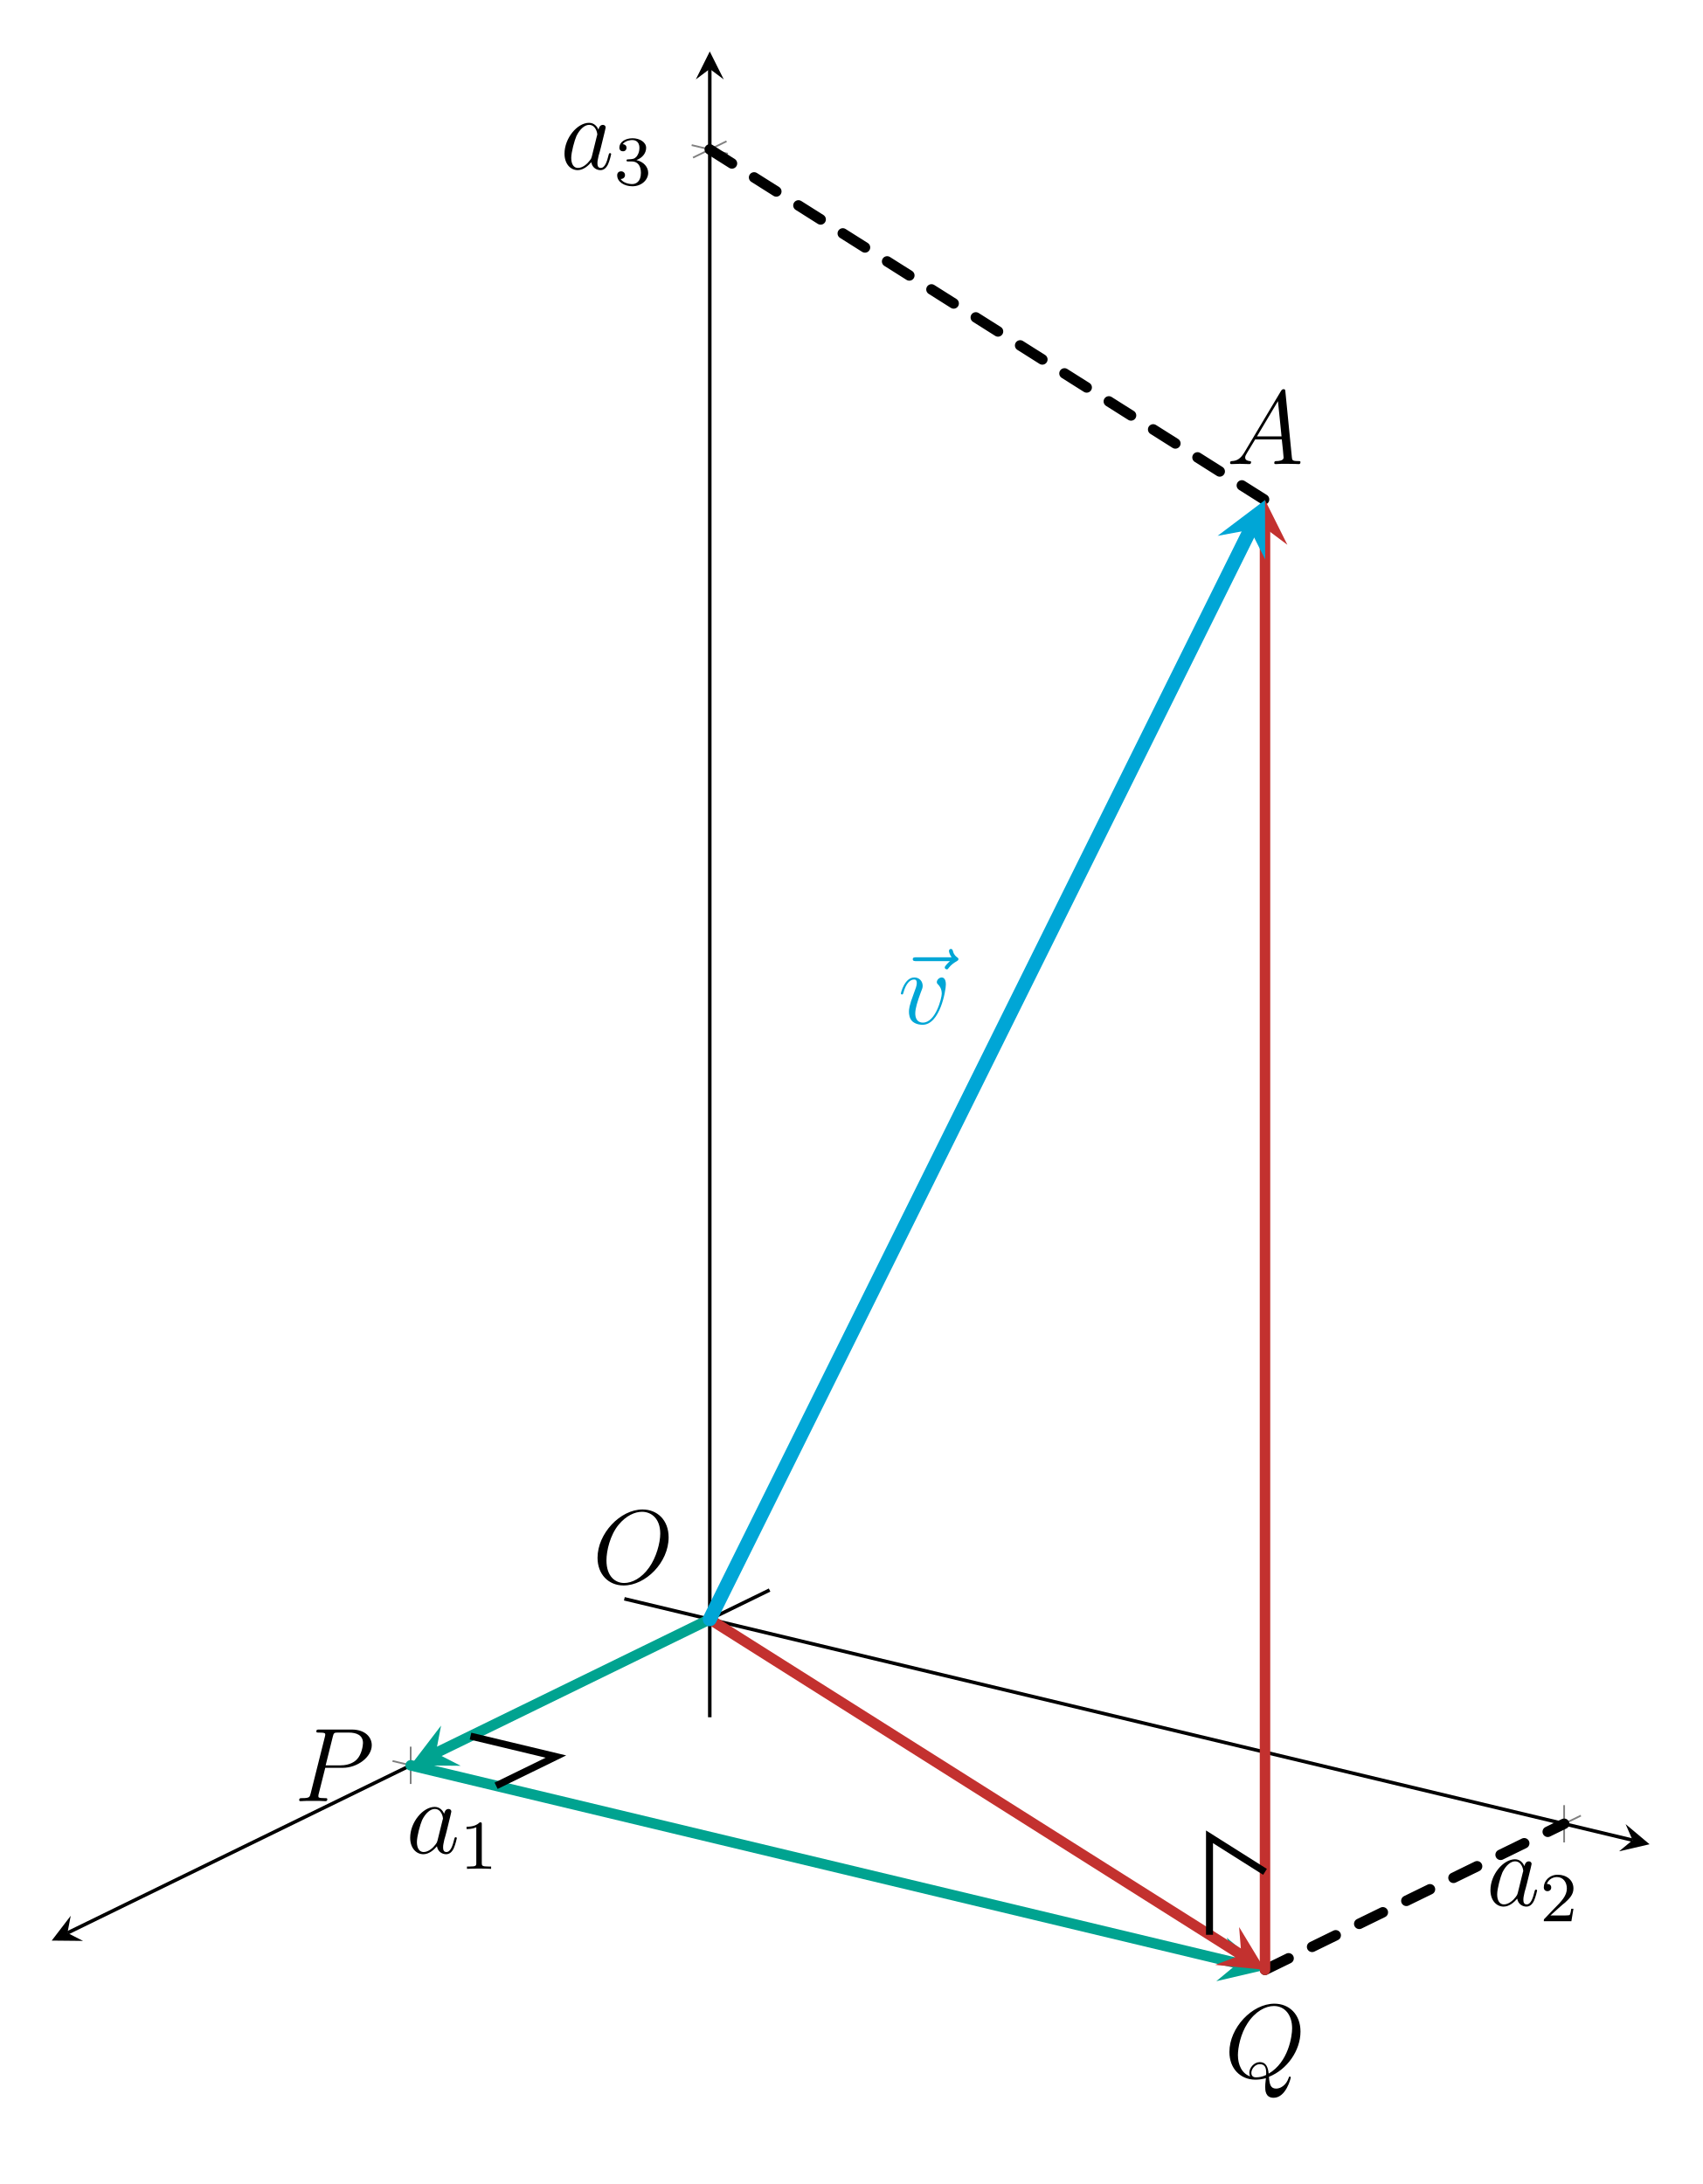
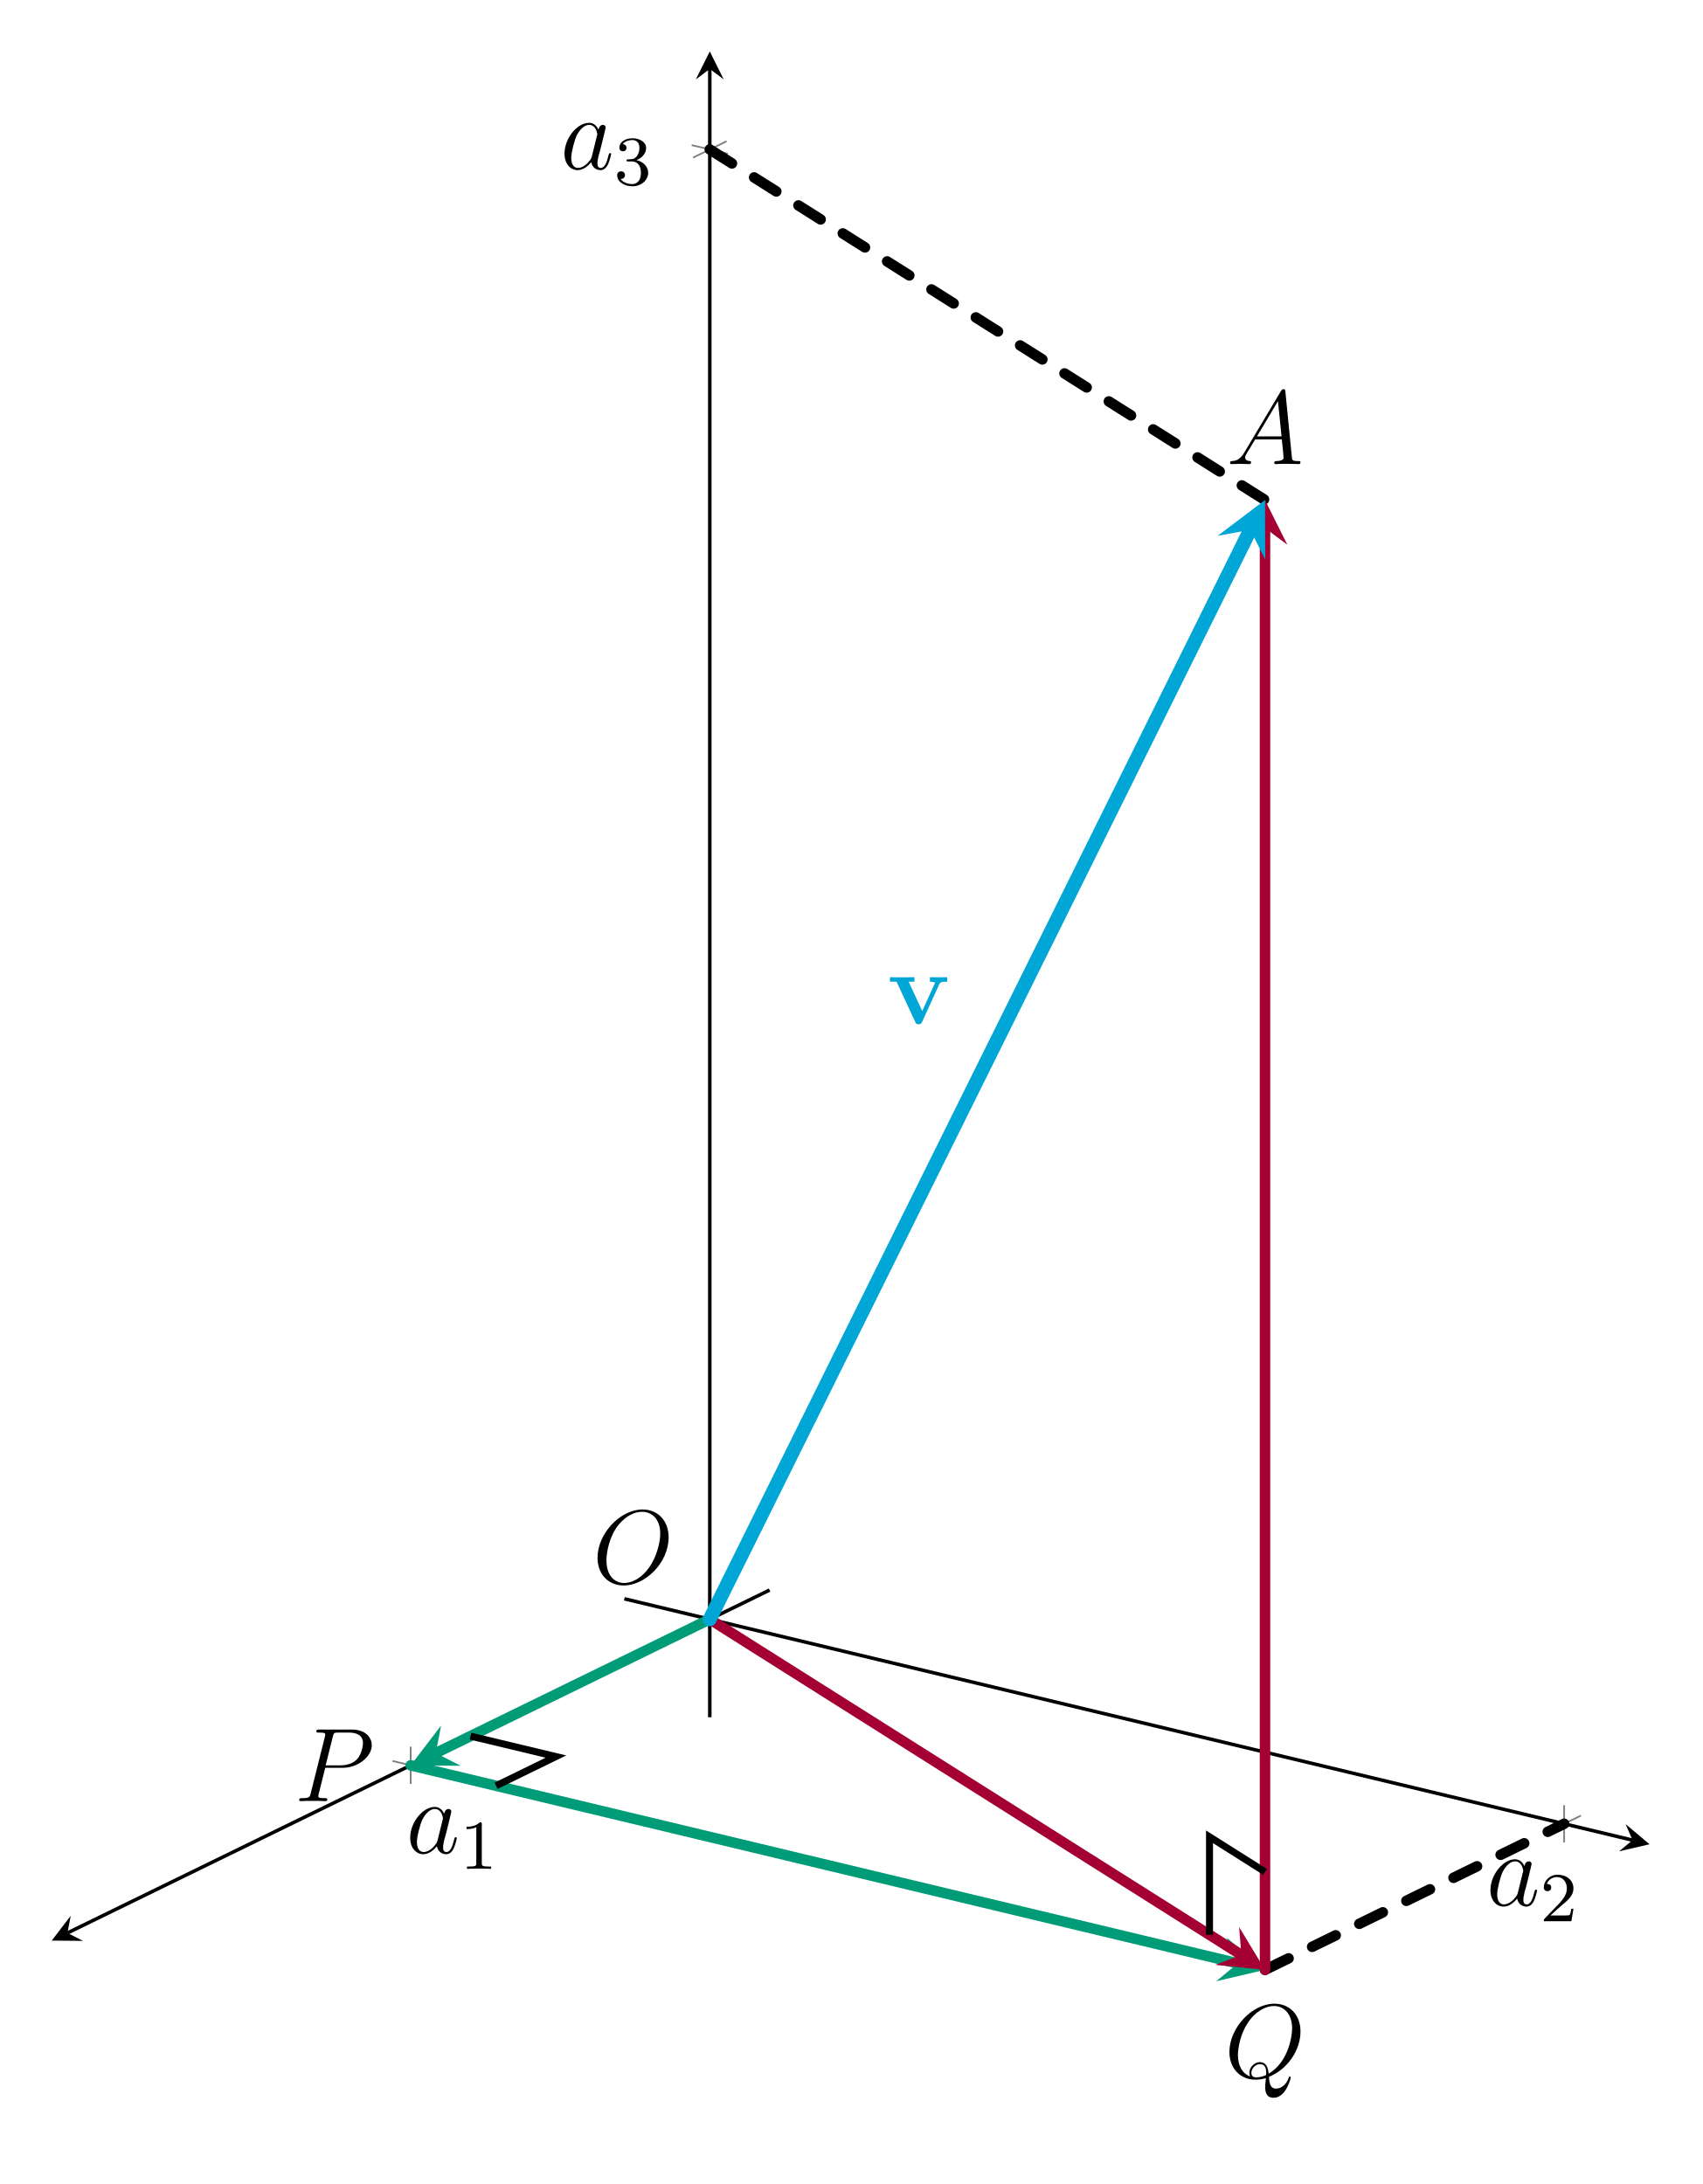
<svg xmlns="http://www.w3.org/2000/svg" xmlns:xlink="http://www.w3.org/1999/xlink" width="193.866pt" height="248.751pt" viewBox="0 0 193.866 248.751" version="1.2">
  <defs>
    <g>
      <symbol overflow="visible" id="glyph0-0">
        <path style="stroke:none;" d="" />
      </symbol>
      <symbol overflow="visible" id="glyph0-1">
        <path style="stroke:none;" d="M 3.594 -1.422 C 3.531 -1.219 3.531 -1.188 3.359 -0.969 C 3.109 -0.625 2.578 -0.125 2.016 -0.125 C 1.531 -0.125 1.25 -0.562 1.25 -1.266 C 1.25 -1.922 1.625 -3.266 1.844 -3.766 C 2.25 -4.594 2.812 -5.031 3.281 -5.031 C 4.078 -5.031 4.219 -4.047 4.219 -3.953 C 4.219 -3.938 4.188 -3.781 4.172 -3.766 Z M 4.359 -4.484 C 4.219 -4.781 3.906 -5.266 3.281 -5.266 C 1.938 -5.266 0.484 -3.516 0.484 -1.75 C 0.484 -0.578 1.172 0.125 1.984 0.125 C 2.641 0.125 3.203 -0.391 3.531 -0.781 C 3.656 -0.078 4.219 0.125 4.578 0.125 C 4.938 0.125 5.219 -0.094 5.438 -0.531 C 5.625 -0.938 5.797 -1.656 5.797 -1.703 C 5.797 -1.766 5.734 -1.812 5.672 -1.812 C 5.562 -1.812 5.547 -1.75 5.5 -1.578 C 5.328 -0.875 5.094 -0.125 4.609 -0.125 C 4.266 -0.125 4.234 -0.438 4.234 -0.672 C 4.234 -0.938 4.281 -1.078 4.375 -1.547 C 4.469 -1.844 4.531 -2.094 4.625 -2.453 C 5.062 -4.234 5.172 -4.672 5.172 -4.734 C 5.172 -4.906 5.031 -5.031 4.859 -5.031 C 4.484 -5.031 4.375 -4.625 4.359 -4.484 Z M 4.359 -4.484 " />
      </symbol>
      <symbol overflow="visible" id="glyph0-2">
        <path style="stroke:none;" d="M 2.031 -1.328 C 1.609 -0.625 1.203 -0.375 0.625 -0.344 C 0.5 -0.328 0.406 -0.328 0.406 -0.125 C 0.406 -0.047 0.469 0 0.547 0 C 0.766 0 1.297 -0.031 1.516 -0.031 C 1.859 -0.031 2.25 0 2.578 0 C 2.656 0 2.797 0 2.797 -0.234 C 2.797 -0.328 2.703 -0.344 2.625 -0.344 C 2.359 -0.375 2.125 -0.469 2.125 -0.75 C 2.125 -0.922 2.203 -1.047 2.359 -1.312 L 3.266 -2.812 L 6.297 -2.812 C 6.312 -2.703 6.312 -2.609 6.328 -2.5 C 6.359 -2.203 6.5 -0.953 6.5 -0.734 C 6.5 -0.375 5.891 -0.344 5.703 -0.344 C 5.578 -0.344 5.438 -0.344 5.438 -0.125 C 5.438 0 5.547 0 5.625 0 C 5.828 0 6.062 -0.031 6.266 -0.031 L 6.953 -0.031 C 7.672 -0.031 8.203 0 8.219 0 C 8.297 0 8.422 0 8.422 -0.234 C 8.422 -0.344 8.328 -0.344 8.141 -0.344 C 7.484 -0.344 7.469 -0.453 7.438 -0.812 L 6.703 -8.266 C 6.688 -8.5 6.641 -8.531 6.5 -8.531 C 6.391 -8.531 6.312 -8.5 6.203 -8.328 Z M 3.469 -3.156 L 5.859 -7.172 L 6.266 -3.156 Z M 3.469 -3.156 " />
      </symbol>
      <symbol overflow="visible" id="glyph0-3">
        <path style="stroke:none;" d="M 5.078 -0.078 C 7.141 -0.891 8.672 -3.062 8.672 -5.234 C 8.672 -7.203 7.375 -8.406 5.703 -8.406 C 3.156 -8.406 0.578 -5.656 0.578 -2.906 C 0.578 -1.031 1.812 0.25 3.547 0.25 C 3.953 0.25 4.344 0.188 4.734 0.078 C 4.656 0.781 4.656 0.844 4.656 1.078 C 4.656 1.422 4.656 2.312 5.609 2.312 C 7.031 2.312 7.562 0.078 7.562 0.016 C 7.562 -0.062 7.516 -0.109 7.453 -0.109 C 7.375 -0.109 7.359 -0.047 7.312 0.078 C 7.062 0.828 6.438 1.266 5.906 1.266 C 5.297 1.266 5.141 0.844 5.078 -0.078 Z M 2.938 -0.125 C 2 -0.453 1.547 -1.438 1.547 -2.547 C 1.547 -3.375 1.844 -4.969 2.641 -6.172 C 3.516 -7.531 4.703 -8.141 5.641 -8.141 C 6.875 -8.141 7.719 -7.141 7.719 -5.594 C 7.719 -4.703 7.297 -1.75 5.047 -0.438 C 4.984 -1.031 4.828 -1.75 4.031 -1.75 C 3.391 -1.75 2.844 -1.109 2.844 -0.531 C 2.844 -0.391 2.891 -0.219 2.938 -0.125 Z M 4.75 -0.281 C 4.328 -0.078 3.953 -0.016 3.609 -0.016 C 3.5 -0.016 3.078 -0.016 3.078 -0.531 C 3.078 -0.969 3.5 -1.516 4.031 -1.516 C 4.625 -1.516 4.766 -1.109 4.766 -0.516 C 4.766 -0.438 4.766 -0.344 4.75 -0.281 Z M 4.75 -0.281 " />
      </symbol>
      <symbol overflow="visible" id="glyph0-4">
        <path style="stroke:none;" d="M 3.531 -3.797 L 5.531 -3.797 C 7.188 -3.797 8.828 -5.016 8.828 -6.375 C 8.828 -7.312 8.047 -8.156 6.547 -8.156 L 2.859 -8.156 C 2.625 -8.156 2.516 -8.156 2.516 -7.922 C 2.516 -7.812 2.625 -7.812 2.812 -7.812 C 3.531 -7.812 3.531 -7.719 3.531 -7.578 C 3.531 -7.562 3.531 -7.484 3.484 -7.312 L 1.875 -0.891 C 1.766 -0.469 1.75 -0.344 0.906 -0.344 C 0.688 -0.344 0.562 -0.344 0.562 -0.125 C 0.562 0 0.672 0 0.734 0 C 0.969 0 1.203 -0.031 1.438 -0.031 L 2.828 -0.031 C 3.062 -0.031 3.312 0 3.531 0 C 3.625 0 3.766 0 3.766 -0.234 C 3.766 -0.344 3.656 -0.344 3.469 -0.344 C 2.75 -0.344 2.75 -0.438 2.75 -0.547 C 2.75 -0.609 2.75 -0.688 2.766 -0.75 Z M 4.391 -7.344 C 4.5 -7.781 4.547 -7.812 5.016 -7.812 L 6.203 -7.812 C 7.094 -7.812 7.828 -7.516 7.828 -6.625 C 7.828 -6.312 7.672 -5.297 7.125 -4.75 C 6.922 -4.531 6.344 -4.078 5.266 -4.078 L 3.578 -4.078 Z M 4.391 -7.344 " />
      </symbol>
      <symbol overflow="visible" id="glyph0-5">
        <path style="stroke:none;" d="M 8.672 -5.234 C 8.672 -7.203 7.375 -8.406 5.703 -8.406 C 3.156 -8.406 0.578 -5.656 0.578 -2.906 C 0.578 -1.031 1.812 0.25 3.547 0.25 C 6.047 0.25 8.672 -2.359 8.672 -5.234 Z M 3.609 -0.031 C 2.641 -0.031 1.594 -0.734 1.594 -2.609 C 1.594 -3.688 2 -5.469 2.969 -6.656 C 3.844 -7.719 4.844 -8.141 5.641 -8.141 C 6.703 -8.141 7.719 -7.375 7.719 -5.656 C 7.719 -4.594 7.266 -2.938 6.453 -1.797 C 5.594 -0.578 4.5 -0.031 3.609 -0.031 Z M 3.609 -0.031 " />
      </symbol>
-       <symbol overflow="visible" id="glyph0-6">
-         <path style="stroke:none;" d="M 6.391 -7.125 C 6.25 -7 5.797 -6.578 5.797 -6.406 C 5.797 -6.297 5.906 -6.188 6.031 -6.188 C 6.141 -6.188 6.188 -6.25 6.266 -6.375 C 6.547 -6.734 6.875 -6.953 7.156 -7.109 C 7.266 -7.188 7.359 -7.219 7.359 -7.359 C 7.359 -7.469 7.266 -7.516 7.188 -7.578 C 6.859 -7.812 6.766 -8.125 6.734 -8.266 C 6.703 -8.375 6.656 -8.516 6.5 -8.516 C 6.422 -8.516 6.281 -8.469 6.281 -8.281 C 6.281 -8.172 6.344 -7.891 6.578 -7.562 L 2.562 -7.562 C 2.359 -7.562 2.156 -7.562 2.156 -7.344 C 2.156 -7.125 2.375 -7.125 2.562 -7.125 Z M 6.391 -7.125 " />
-       </symbol>
-       <symbol overflow="visible" id="glyph0-7">
-         <path style="stroke:none;" d="M 5.453 -4.469 C 5.453 -5.219 5.078 -5.266 4.984 -5.266 C 4.688 -5.266 4.422 -4.984 4.422 -4.734 C 4.422 -4.594 4.516 -4.516 4.562 -4.469 C 4.672 -4.359 4.984 -4.031 4.984 -3.422 C 4.984 -2.906 4.281 -0.125 2.844 -0.125 C 2.109 -0.125 1.969 -0.734 1.969 -1.172 C 1.969 -1.766 2.25 -2.609 2.562 -3.469 C 2.75 -3.953 2.812 -4.078 2.812 -4.312 C 2.812 -4.812 2.453 -5.266 1.859 -5.266 C 0.766 -5.266 0.328 -3.531 0.328 -3.438 C 0.328 -3.391 0.375 -3.328 0.453 -3.328 C 0.562 -3.328 0.578 -3.375 0.625 -3.547 C 0.906 -4.578 1.375 -5.031 1.828 -5.031 C 1.938 -5.031 2.141 -5.031 2.141 -4.625 C 2.141 -4.328 2 -3.969 1.828 -3.516 C 1.25 -2 1.25 -1.625 1.25 -1.344 C 1.25 -1.078 1.297 -0.578 1.656 -0.25 C 2.094 0.125 2.688 0.125 2.797 0.125 C 4.781 0.125 5.453 -3.781 5.453 -4.469 Z M 5.453 -4.469 " />
-       </symbol>
      <symbol overflow="visible" id="glyph1-0">
        <path style="stroke:none;" d="" />
      </symbol>
      <symbol overflow="visible" id="glyph1-1">
        <path style="stroke:none;" d="M 2.5 -5.078 C 2.5 -5.297 2.484 -5.297 2.266 -5.297 C 1.938 -4.984 1.516 -4.797 0.766 -4.797 L 0.766 -4.531 C 0.984 -4.531 1.406 -4.531 1.875 -4.734 L 1.875 -0.656 C 1.875 -0.359 1.844 -0.266 1.094 -0.266 L 0.812 -0.266 L 0.812 0 C 1.141 -0.031 1.828 -0.031 2.188 -0.031 C 2.547 -0.031 3.234 -0.031 3.562 0 L 3.562 -0.266 L 3.281 -0.266 C 2.531 -0.266 2.5 -0.359 2.5 -0.656 Z M 2.5 -5.078 " />
      </symbol>
      <symbol overflow="visible" id="glyph1-2">
        <path style="stroke:none;" d="M 2.25 -1.625 C 2.375 -1.75 2.703 -2.016 2.844 -2.125 C 3.328 -2.578 3.797 -3.016 3.797 -3.734 C 3.797 -4.688 3 -5.297 2.016 -5.297 C 1.047 -5.297 0.422 -4.578 0.422 -3.859 C 0.422 -3.469 0.734 -3.422 0.844 -3.422 C 1.016 -3.422 1.266 -3.531 1.266 -3.844 C 1.266 -4.25 0.859 -4.25 0.766 -4.25 C 1 -4.844 1.531 -5.031 1.922 -5.031 C 2.656 -5.031 3.047 -4.406 3.047 -3.734 C 3.047 -2.906 2.469 -2.297 1.516 -1.344 L 0.516 -0.297 C 0.422 -0.219 0.422 -0.203 0.422 0 L 3.562 0 L 3.797 -1.422 L 3.547 -1.422 C 3.531 -1.266 3.469 -0.875 3.375 -0.719 C 3.328 -0.656 2.719 -0.656 2.594 -0.656 L 1.172 -0.656 Z M 2.25 -1.625 " />
      </symbol>
      <symbol overflow="visible" id="glyph1-3">
        <path style="stroke:none;" d="M 2.016 -2.656 C 2.641 -2.656 3.047 -2.203 3.047 -1.359 C 3.047 -0.359 2.484 -0.078 2.062 -0.078 C 1.625 -0.078 1.016 -0.234 0.734 -0.656 C 1.031 -0.656 1.234 -0.844 1.234 -1.094 C 1.234 -1.359 1.047 -1.531 0.781 -1.531 C 0.578 -1.531 0.344 -1.406 0.344 -1.078 C 0.344 -0.328 1.156 0.172 2.078 0.172 C 3.125 0.172 3.875 -0.562 3.875 -1.359 C 3.875 -2.031 3.344 -2.625 2.531 -2.812 C 3.156 -3.031 3.641 -3.562 3.641 -4.203 C 3.641 -4.844 2.922 -5.297 2.094 -5.297 C 1.234 -5.297 0.594 -4.844 0.594 -4.234 C 0.594 -3.938 0.781 -3.812 1 -3.812 C 1.25 -3.812 1.406 -3.984 1.406 -4.219 C 1.406 -4.516 1.141 -4.625 0.969 -4.625 C 1.312 -5.062 1.922 -5.094 2.062 -5.094 C 2.266 -5.094 2.875 -5.031 2.875 -4.203 C 2.875 -3.656 2.641 -3.312 2.531 -3.188 C 2.297 -2.938 2.109 -2.922 1.625 -2.891 C 1.469 -2.891 1.406 -2.875 1.406 -2.766 C 1.406 -2.656 1.484 -2.656 1.625 -2.656 Z M 2.016 -2.656 " />
+       </symbol>
+       <symbol overflow="visible" id="glyph2-0">
+         <path style="stroke:none;" d="" />
+       </symbol>
+       <symbol overflow="visible" id="glyph2-1">
+         <path style="stroke:none;" d="M 5.906 -4.516 C 6 -4.688 6.047 -4.781 6.797 -4.781 L 6.797 -5.297 C 6.359 -5.281 6.344 -5.281 5.844 -5.281 C 5.531 -5.281 5.5 -5.281 4.828 -5.297 L 4.828 -4.781 C 5.141 -4.781 5.406 -4.734 5.406 -4.641 C 5.406 -4.625 5.406 -4.625 5.344 -4.5 L 3.953 -1.438 L 2.406 -4.781 L 3.062 -4.781 L 3.062 -5.297 C 2.797 -5.281 1.953 -5.281 1.641 -5.281 C 1.297 -5.281 0.594 -5.281 0.281 -5.297 L 0.281 -4.781 L 1.031 -4.781 L 3.141 -0.234 C 3.25 0 3.266 0.062 3.547 0.062 C 3.734 0.062 3.828 0.031 3.938 -0.203 Z M 5.906 -4.516 " />
      </symbol>
    </g>
    <clipPath id="clip1">
      <path d="M 127 190 L 193.703 190 L 193.703 242 L 127 242 Z M 127 190 " />
    </clipPath>
  </defs>
  <g id="surface1">
    <path style="fill:none;stroke-width:0.199;stroke-linecap:butt;stroke-linejoin:miter;stroke:rgb(50%,50%,50%);stroke-opacity:1;stroke-miterlimit:10;" d="M -33.243 -10.65 L -29.106 -11.639 " transform="matrix(0.999,0,0,-0.999,77.90904,189.9309)" />
    <path style="fill:none;stroke-width:0.199;stroke-linecap:butt;stroke-linejoin:miter;stroke:rgb(50%,50%,50%);stroke-opacity:1;stroke-miterlimit:10;" d="M 102.213 -16.879 L 98.392 -18.744 " transform="matrix(0.999,0,0,-0.999,77.90904,189.9309)" />
    <path style="fill:none;stroke-width:0.399;stroke-linecap:butt;stroke-linejoin:miter;stroke:rgb(0%,0%,0%);stroke-opacity:1;stroke-miterlimit:10;" d="M 9.737 8.838 L -70.3 -30.256 " transform="matrix(0.999,0,0,-0.999,77.90904,189.9309)" />
    <path style=" stroke:none;fill-rule:nonzero;fill:rgb(0%,0%,0%);fill-opacity:1;" d="M 5.891 221.027 L 9.453 221.062 L 7.68 220.156 L 8.055 218.199 " />
    <path style="fill:none;stroke-width:0.399;stroke-linecap:butt;stroke-linejoin:miter;stroke:rgb(0%,0%,0%);stroke-opacity:1;stroke-miterlimit:10;" d="M -6.818 7.841 L 108.105 -19.679 " transform="matrix(0.999,0,0,-0.999,77.90904,189.9309)" />
    <path style=" stroke:none;fill-rule:nonzero;fill:rgb(0%,0%,0%);fill-opacity:1;" d="M 187.84 210.055 L 185.113 207.762 L 185.906 209.59 L 184.371 210.859 " />
    <g style="fill:rgb(0%,0%,0%);fill-opacity:1;">
      <use xlink:href="#glyph0-1" x="46.224" y="211.066" />
    </g>
    <g style="fill:rgb(0%,0%,0%);fill-opacity:1;">
      <use xlink:href="#glyph1-1" x="52.363" y="212.857" />
    </g>
    <g style="fill:rgb(0%,0%,0%);fill-opacity:1;">
      <use xlink:href="#glyph0-1" x="169.238" y="217.032" />
    </g>
    <g style="fill:rgb(0%,0%,0%);fill-opacity:1;">
      <use xlink:href="#glyph1-2" x="175.376" y="218.823" />
    </g>
    <path style="fill:none;stroke-width:0.199;stroke-linecap:butt;stroke-linejoin:miter;stroke:rgb(50%,50%,50%);stroke-opacity:1;stroke-miterlimit:10;" d="M 100.305 -19.937 L 100.305 -15.686 " transform="matrix(0.999,0,0,-0.999,77.90904,189.9309)" />
    <path style="fill:none;stroke-width:0.199;stroke-linecap:butt;stroke-linejoin:miter;stroke:rgb(50%,50%,50%);stroke-opacity:1;stroke-miterlimit:10;" d="M 0.854 173.577 L 4.987 172.588 " transform="matrix(0.999,0,0,-0.999,77.90904,189.9309)" />
    <path style="fill:none;stroke-width:0.399;stroke-linecap:butt;stroke-linejoin:miter;stroke:rgb(0%,0%,0%);stroke-opacity:1;stroke-miterlimit:10;" d="M 2.918 -5.665 L 2.918 182.262 " transform="matrix(0.999,0,0,-0.999,77.90904,189.9309)" />
    <path style=" stroke:none;fill-rule:nonzero;fill:rgb(0%,0%,0%);fill-opacity:1;" d="M 80.824 5.859 L 79.234 9.047 L 80.824 7.852 L 82.418 9.047 " />
    <g style="fill:rgb(0%,0%,0%);fill-opacity:1;">
      <use xlink:href="#glyph0-1" x="63.798" y="19.253" />
    </g>
    <g style="fill:rgb(0%,0%,0%);fill-opacity:1;">
      <use xlink:href="#glyph1-3" x="69.937" y="21.044" />
    </g>
    <path style="fill:none;stroke-width:0.199;stroke-linecap:butt;stroke-linejoin:miter;stroke:rgb(50%,50%,50%);stroke-opacity:1;stroke-miterlimit:10;" d="M -31.175 -13.27 L -31.175 -9.02 " transform="matrix(0.999,0,0,-0.999,77.90904,189.9309)" />
    <path style="fill:none;stroke-width:0.199;stroke-linecap:butt;stroke-linejoin:miter;stroke:rgb(50%,50%,50%);stroke-opacity:1;stroke-miterlimit:10;" d="M 4.83 174.015 L 1.01 172.15 " transform="matrix(0.999,0,0,-0.999,77.90904,189.9309)" />
    <g style="fill:rgb(0%,0%,0%);fill-opacity:1;">
      <use xlink:href="#glyph0-2" x="139.667" y="52.859" />
    </g>
    <g style="fill:rgb(0%,0%,0%);fill-opacity:1;">
      <use xlink:href="#glyph0-3" x="139.419" y="236.619" />
    </g>
    <g style="fill:rgb(0%,0%,0%);fill-opacity:1;">
      <use xlink:href="#glyph0-4" x="33.506" y="205.146" />
    </g>
    <g style="fill:rgb(0%,0%,0%);fill-opacity:1;">
      <use xlink:href="#glyph0-5" x="67.466" y="180.33" />
    </g>
    <g style="fill:rgb(0%,65.099%,83.922%);fill-opacity:1;">
-       <use xlink:href="#glyph0-6" x="101.783" y="116.595" />
-     </g>
-     <g style="fill:rgb(0%,65.099%,83.922%);fill-opacity:1;">
-       <use xlink:href="#glyph0-7" x="102.256" y="116.595" />
+       <use xlink:href="#glyph2-1" x="101.064" y="116.595" />
    </g>
    <path style="fill:none;stroke-width:1.196;stroke-linecap:round;stroke-linejoin:miter;stroke:rgb(0%,0%,0%);stroke-opacity:1;stroke-dasharray:2.989,2.989;stroke-miterlimit:10;" d="M 2.918 173.084 L 66.208 133.111 " transform="matrix(0.999,0,0,-0.999,77.90904,189.9309)" />
    <g clip-path="url(#clip1)" clip-rule="nonzero">
      <path style="fill:none;stroke-width:1.196;stroke-linecap:round;stroke-linejoin:miter;stroke:rgb(0%,0%,0%);stroke-opacity:1;stroke-dasharray:2.989,2.989;stroke-miterlimit:10;" d="M 66.208 -34.463 L 100.305 -17.81 " transform="matrix(0.999,0,0,-0.999,77.90904,189.9309)" />
    </g>
-     <path style="fill:none;stroke-width:1.196;stroke-linecap:round;stroke-linejoin:miter;stroke:rgb(0%,63.921%,56.47%);stroke-opacity:1;stroke-miterlimit:10;" d="M 2.918 5.511 L -28.312 -9.747 " transform="matrix(0.999,0,0,-0.999,77.90904,189.9309)" />
-     <path style=" stroke:none;fill-rule:nonzero;fill:rgb(0%,63.921%,56.47%);fill-opacity:1;" d="M 46.766 201.066 L 52.461 201.117 L 49.625 199.668 L 50.227 196.539 " />
-     <path style="fill:none;stroke-width:1.196;stroke-linecap:round;stroke-linejoin:miter;stroke:rgb(0%,63.921%,56.47%);stroke-opacity:1;stroke-miterlimit:10;" d="M -31.175 -11.147 L 63.107 -33.724 " transform="matrix(0.999,0,0,-0.999,77.90904,189.9309)" />
-     <path style=" stroke:none;fill-rule:nonzero;fill:rgb(0%,63.921%,56.47%);fill-opacity:1;" d="M 144.051 224.359 L 139.688 220.695 L 140.953 223.621 L 138.504 225.652 " />
-     <path style="fill:none;stroke-width:1.196;stroke-linecap:round;stroke-linejoin:miter;stroke:rgb(76.471%,19.217%,18.43%);stroke-opacity:1;stroke-miterlimit:10;" d="M 2.918 5.511 L 63.514 -32.762 " transform="matrix(0.999,0,0,-0.999,77.90904,189.9309)" />
-     <path style=" stroke:none;fill-rule:nonzero;fill:rgb(76.471%,19.217%,18.43%);fill-opacity:1;" d="M 144.051 224.359 L 141.102 219.484 L 141.359 222.66 L 138.383 223.793 " />
-     <path style="fill:none;stroke-width:1.196;stroke-linecap:round;stroke-linejoin:miter;stroke:rgb(76.471%,19.217%,18.43%);stroke-opacity:1;stroke-miterlimit:10;" d="M 66.208 -34.463 L 66.208 129.92 " transform="matrix(0.999,0,0,-0.999,77.90904,189.9309)" />
-     <path style=" stroke:none;fill-rule:nonzero;fill:rgb(76.471%,19.217%,18.43%);fill-opacity:1;" d="M 144.051 56.953 L 141.504 62.051 L 144.051 60.141 L 146.598 62.051 " />
+     <path style="fill:none;stroke-width:1.196;stroke-linecap:round;stroke-linejoin:miter;stroke:rgb(0%,60.782%,46.666%);stroke-opacity:1;stroke-miterlimit:10;" d="M 2.918 5.511 L -28.312 -9.747 " transform="matrix(0.999,0,0,-0.999,77.90904,189.9309)" />
+     <path style=" stroke:none;fill-rule:nonzero;fill:rgb(0%,60.782%,46.666%);fill-opacity:1;" d="M 46.766 201.066 L 52.461 201.117 L 49.625 199.668 L 50.227 196.539 " />
+     <path style="fill:none;stroke-width:1.196;stroke-linecap:round;stroke-linejoin:miter;stroke:rgb(0%,60.782%,46.666%);stroke-opacity:1;stroke-miterlimit:10;" d="M -31.175 -11.147 L 63.107 -33.724 " transform="matrix(0.999,0,0,-0.999,77.90904,189.9309)" />
+     <path style=" stroke:none;fill-rule:nonzero;fill:rgb(0%,60.782%,46.666%);fill-opacity:1;" d="M 144.051 224.359 L 139.688 220.695 L 140.953 223.621 L 138.504 225.652 " />
+     <path style="fill:none;stroke-width:1.196;stroke-linecap:round;stroke-linejoin:miter;stroke:rgb(64.705%,0%,20.392%);stroke-opacity:1;stroke-miterlimit:10;" d="M 2.918 5.511 L 63.514 -32.762 " transform="matrix(0.999,0,0,-0.999,77.90904,189.9309)" />
+     <path style=" stroke:none;fill-rule:nonzero;fill:rgb(64.705%,0%,20.392%);fill-opacity:1;" d="M 144.051 224.359 L 141.102 219.484 L 141.359 222.66 L 138.383 223.793 " />
+     <path style="fill:none;stroke-width:1.196;stroke-linecap:round;stroke-linejoin:miter;stroke:rgb(64.705%,0%,20.392%);stroke-opacity:1;stroke-miterlimit:10;" d="M 66.208 -34.463 L 66.208 129.92 " transform="matrix(0.999,0,0,-0.999,77.90904,189.9309)" />
+     <path style=" stroke:none;fill-rule:nonzero;fill:rgb(64.705%,0%,20.392%);fill-opacity:1;" d="M 144.051 56.953 L 141.504 62.051 L 144.051 60.141 L 146.598 62.051 " />
    <path style="fill:none;stroke-width:1.594;stroke-linecap:round;stroke-linejoin:miter;stroke:rgb(0%,65.099%,83.922%);stroke-opacity:1;stroke-miterlimit:10;" d="M 2.918 5.511 L 64.527 129.717 " transform="matrix(0.999,0,0,-0.999,77.90904,189.9309)" />
    <path style=" stroke:none;fill-rule:nonzero;fill:rgb(0%,65.099%,83.922%);fill-opacity:1;" d="M 144.051 56.953 L 138.652 61.031 L 142.371 60.344 L 144.074 63.719 " />
    <path style="fill:none;stroke-width:0.797;stroke-linecap:butt;stroke-linejoin:miter;stroke:rgb(0%,0%,0%);stroke-opacity:1;stroke-miterlimit:10;" d="M -24.355 -7.815 L -14.619 -10.146 L -21.438 -13.477 " transform="matrix(0.999,0,0,-0.999,77.90904,189.9309)" />
    <path style="fill:none;stroke-width:0.797;stroke-linecap:butt;stroke-linejoin:miter;stroke:rgb(0%,0%,0%);stroke-opacity:1;stroke-miterlimit:10;" d="M 59.881 -30.467 L 59.881 -19.295 L 66.208 -23.292 " transform="matrix(0.999,0,0,-0.999,77.90904,189.9309)" />
  </g>
</svg>
